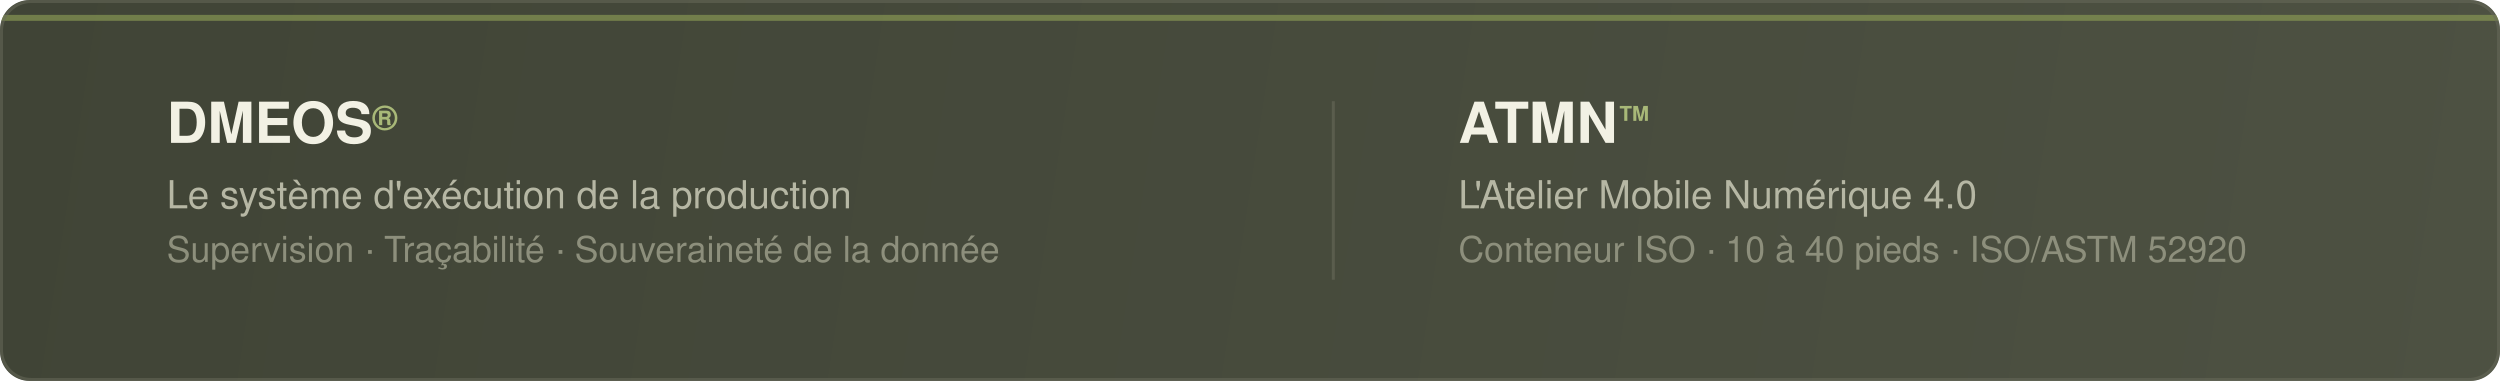
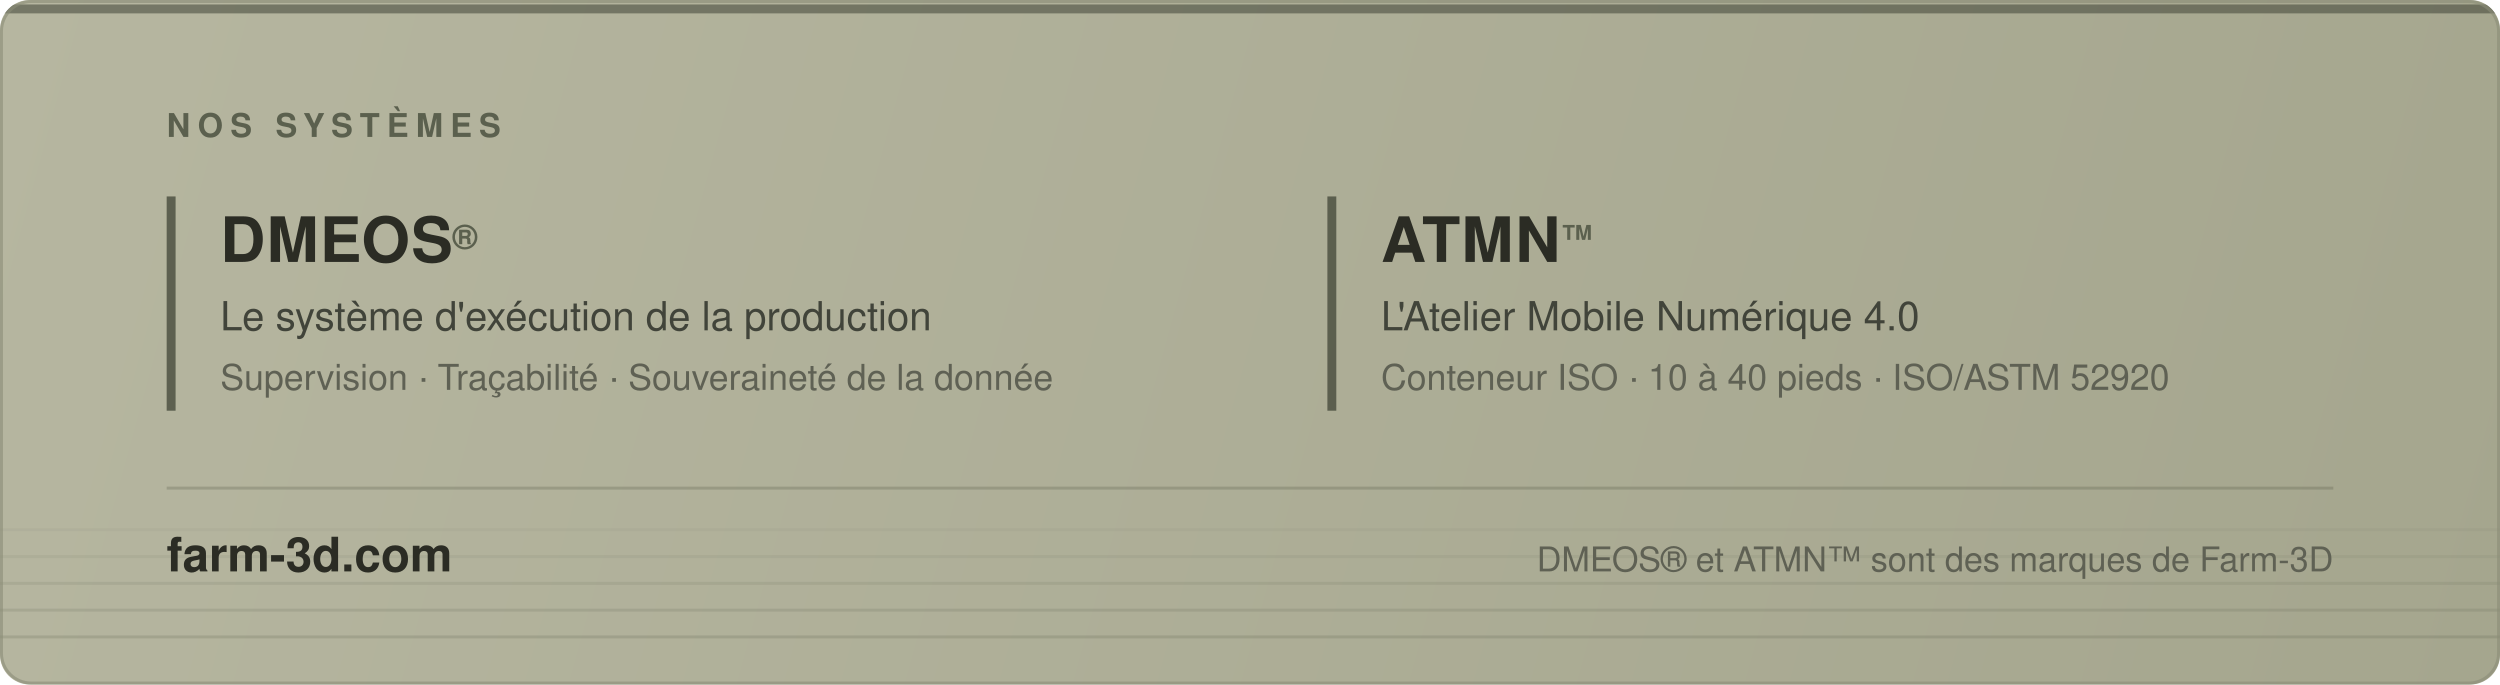
- <svg xmlns="http://www.w3.org/2000/svg" width="840" height="128" viewBox="0 0 840 128" fill="none" role="img" aria-label="DMEOS et ATMN, les deux systèmes de Farm-3D">
+ <svg xmlns="http://www.w3.org/2000/svg" width="840" height="230" viewBox="0 0 840 230" fill="none" role="img" aria-label="DMEOS et ATMN, les deux systèmes de Farm-3D — farm-3d.com">
  <defs>
-     <linearGradient id="fbg" x1="0" y1="0" x2="840" y2="128" gradientUnits="userSpaceOnUse">
-       <stop offset="0" stop-color="#404436" />
-       <stop offset="1" stop-color="#4d5142" />
+     <linearGradient id="fbg" x1="0" y1="0" x2="840" y2="230" gradientUnits="userSpaceOnUse">
+       <stop offset="0" stop-color="#b6b6a0" />
+       <stop offset="1" stop-color="#a5a68e" />
    </linearGradient>
    <clipPath id="fframe">
-       <rect width="840" height="128" rx="10" />
+       <rect width="840" height="230" rx="10" />
    </clipPath>
  </defs>
  <g clip-path="url(#fframe)">
-     <rect width="840" height="128" fill="url(#fbg)" />
-     <path d="M0 6h840" stroke="#869653" stroke-width="2" opacity="0.7" />
+     <rect width="840" height="230" fill="url(#fbg)" />
+     <g stroke="#404436">
+       <path d="M0 214h840" opacity="0.16" />
+       <path d="M0 205h840" opacity="0.13" />
+       <path d="M0 196h840" opacity="0.10" />
+       <path d="M0 187h840" opacity="0.07" />
+       <path d="M0 178h840" opacity="0.05" />
+     </g>
+     <path d="M0 3h840" stroke="#404436" stroke-width="3" opacity="0.55" />
+     <text x="56" y="46" font-family="'Segoe UI',Helvetica,Arial,sans-serif" font-size="11" font-weight="600" letter-spacing="2.4" fill="#5b604e">NOS SYSTÈMES</text>
    <g>
-       <text x="56" y="48" font-family="'Segoe UI',Helvetica,Arial,sans-serif" font-size="19" font-weight="600" fill="#f2f1e4">DMEOS<tspan font-size="11" baseline-shift="super" fill="#a8b878">®</tspan>
+       <rect x="56" y="66" width="3" height="72" fill="#404436" opacity="0.75" />
+       <text x="74" y="88" font-family="'Segoe UI',Helvetica,Arial,sans-serif" font-size="21" font-weight="700" letter-spacing="0.4" fill="#2b2c24">DMEOS<tspan font-size="11" baseline-shift="super" fill="#5b604e">®</tspan>
      </text>
-       <text x="56" y="70" font-family="'Segoe UI',Helvetica,Arial,sans-serif" font-size="13" fill="#b6b7a4">Le système d'exécution de la production</text>
-       <text x="56" y="88" font-family="'Segoe UI',Helvetica,Arial,sans-serif" font-size="12" fill="#8d8f7c">Supervision · Traçabilité · Souveraineté de la donnée</text>
+       <text x="74" y="111" font-family="'Segoe UI',Helvetica,Arial,sans-serif" font-size="13.5" fill="#41443a">Le système d'exécution de la production</text>
+       <text x="74" y="131" font-family="'Segoe UI',Helvetica,Arial,sans-serif" font-size="12" fill="#5f6154">Supervision · Traçabilité · Souveraineté de la donnée</text>
    </g>
-     <path d="M448 34v60" stroke="#6a6c5c" stroke-opacity="0.55" />
    <g>
-       <text x="490" y="48" font-family="'Segoe UI',Helvetica,Arial,sans-serif" font-size="19" font-weight="600" fill="#f2f1e4">ATMN<tspan font-size="11" baseline-shift="super" fill="#a8b878">™</tspan>
+       <rect x="446" y="66" width="3" height="72" fill="#404436" opacity="0.75" />
+       <text x="464" y="88" font-family="'Segoe UI',Helvetica,Arial,sans-serif" font-size="21" font-weight="700" letter-spacing="0.4" fill="#2b2c24">ATMN<tspan font-size="11" baseline-shift="super" fill="#5b604e">™</tspan>
      </text>
-       <text x="490" y="70" font-family="'Segoe UI',Helvetica,Arial,sans-serif" font-size="13" fill="#b6b7a4">L'Atelier Mobile Numérique 4.0</text>
-       <text x="490" y="88" font-family="'Segoe UI',Helvetica,Arial,sans-serif" font-size="12" fill="#8d8f7c">Conteneur ISO · 10 à 40 pieds · ISO/ASTM 52920</text>
+       <text x="464" y="111" font-family="'Segoe UI',Helvetica,Arial,sans-serif" font-size="13.5" fill="#41443a">L'Atelier Mobile Numérique 4.0</text>
+       <text x="464" y="131" font-family="'Segoe UI',Helvetica,Arial,sans-serif" font-size="12" fill="#5f6154">Conteneur ISO · 10 à 40 pieds · ISO/ASTM 52920</text>
    </g>
-     <rect x="0.5" y="0.5" width="839" height="127" rx="10" stroke="#6a6c5c" stroke-opacity="0.5" />
+     <path d="M56 164h728" stroke="#404436" stroke-opacity="0.22" />
+     <text x="56" y="192" font-family="'Segoe UI',Helvetica,Arial,sans-serif" font-size="16" font-weight="600" fill="#2b2c24">farm-3d.com</text>
+     <text x="784" y="192" text-anchor="end" font-family="'Segoe UI',Helvetica,Arial,sans-serif" font-size="11.5" fill="#5f6154">DMEOS® et ATMN™ sont des marques de Farm-3D</text>
+     <rect x="0.5" y="0.5" width="839" height="229" rx="10" stroke="#8b8c76" stroke-opacity="0.6" />
  </g>
</svg>
